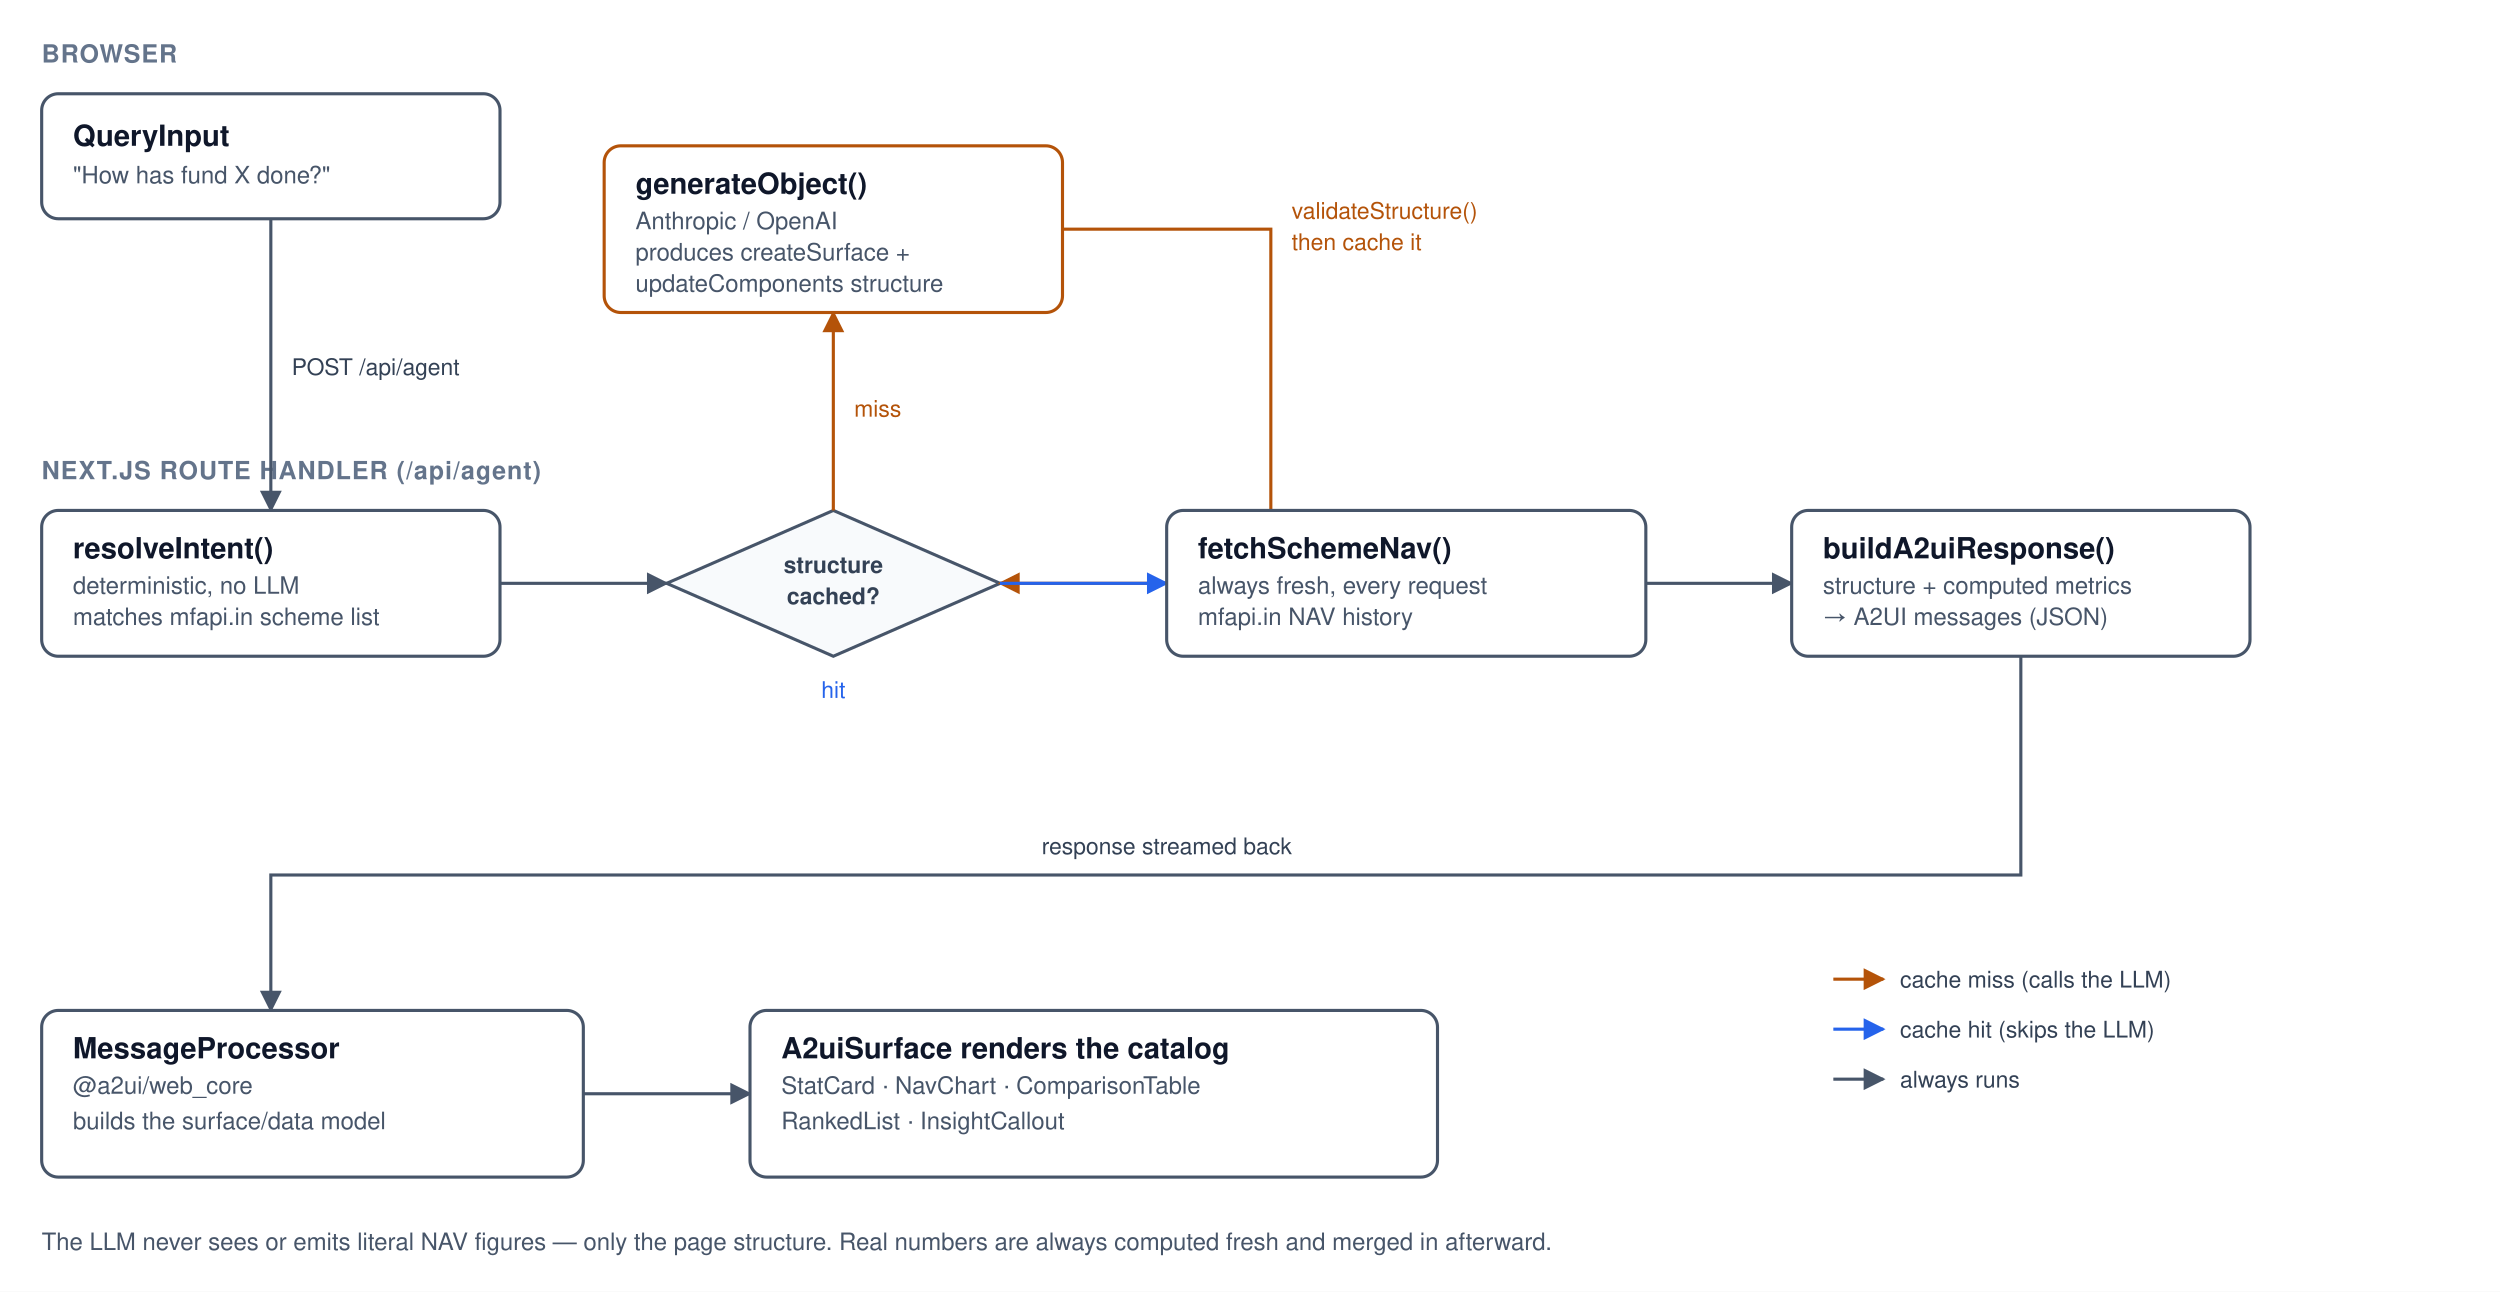
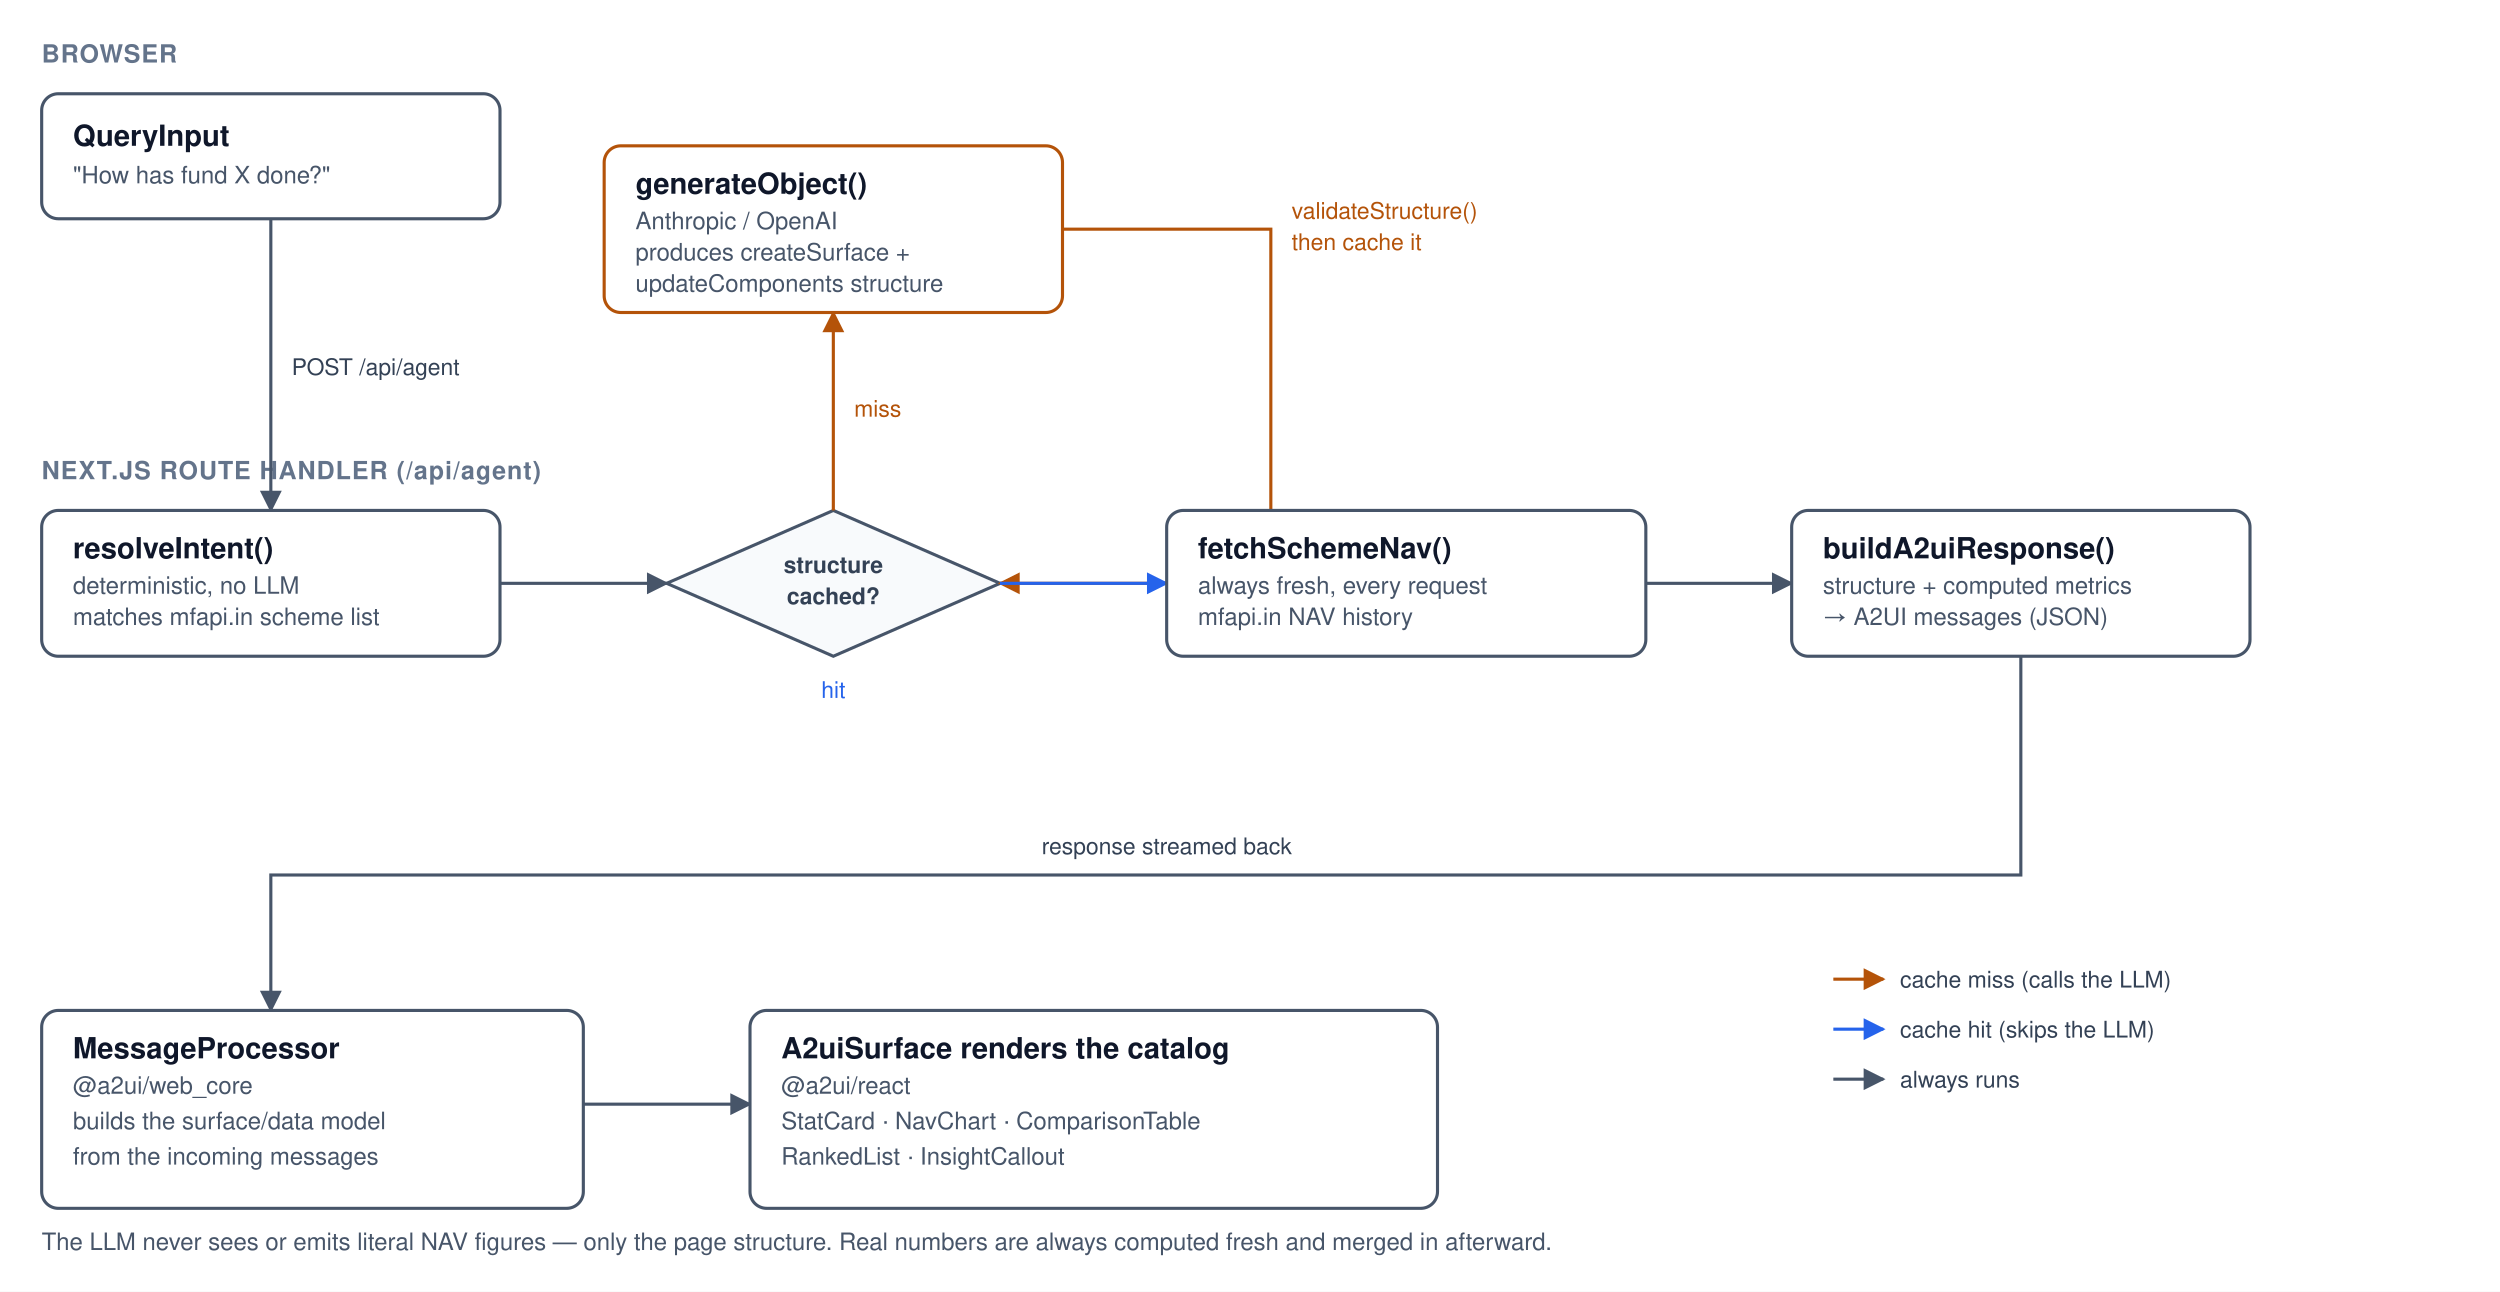
<svg xmlns="http://www.w3.org/2000/svg" viewBox="0 0 1200 620" role="img" aria-label="End-to-end request flow: a browser query resolves intent deterministically, reuses or regenerates a UI structure from an LLM behind a cache, always refetches fresh NAV data, and renders the result through the A2UI catalog.">
  <defs>
    <marker id="arrow" viewBox="0 0 10 10" refX="9" refY="5" markerWidth="7" markerHeight="7" orient="auto-start-reverse">
      <path d="M0,0 L10,5 L0,10 z" fill="#475569" />
    </marker>
    <marker id="arrowBlue" viewBox="0 0 10 10" refX="9" refY="5" markerWidth="7" markerHeight="7" orient="auto-start-reverse">
      <path d="M0,0 L10,5 L0,10 z" fill="#2563eb" />
    </marker>
    <marker id="arrowAmber" viewBox="0 0 10 10" refX="9" refY="5" markerWidth="7" markerHeight="7" orient="auto-start-reverse">
      <path d="M0,0 L10,5 L0,10 z" fill="#b45309" />
    </marker>
  </defs>
  <rect x="0" y="0" width="1200" height="620" fill="#ffffff" />
  <text x="20" y="30" font-family="-apple-system, Helvetica, Arial, sans-serif" font-size="12" font-weight="700" fill="#64748b" letter-spacing="0.04em">BROWSER</text>
  <text x="20" y="230" font-family="-apple-system, Helvetica, Arial, sans-serif" font-size="12" font-weight="700" fill="#64748b" letter-spacing="0.04em">NEXT.JS ROUTE HANDLER (/api/agent)</text>
  <text x="20" y="500" font-family="-apple-system, Helvetica, Arial, sans-serif" font-size="12" font-weight="700" fill="#64748b" letter-spacing="0.04em">BROWSER (RENDER)</text>
  <rect x="20" y="45" width="220" height="60" rx="8" fill="#ffffff" stroke="#475569" stroke-width="1.5" />
  <text x="35" y="70" font-family="-apple-system, Helvetica, Arial, sans-serif" font-size="14" font-weight="600" fill="#0f172a">QueryInput</text>
  <text x="35" y="88" font-family="-apple-system, Helvetica, Arial, sans-serif" font-size="11.5" fill="#475569">"How has fund X done?"</text>
  <path d="M130,105 L130,245" stroke="#475569" stroke-width="1.5" fill="none" marker-end="url(#arrow)" />
  <text x="140" y="180" font-family="-apple-system, Helvetica, Arial, sans-serif" font-size="11" fill="#334155">POST /api/agent</text>
  <rect x="20" y="245" width="220" height="70" rx="8" fill="#ffffff" stroke="#475569" stroke-width="1.5" />
  <text x="35" y="268" font-family="-apple-system, Helvetica, Arial, sans-serif" font-size="14" font-weight="600" fill="#0f172a">resolveIntent()</text>
  <text x="35" y="285" font-family="-apple-system, Helvetica, Arial, sans-serif" font-size="11.5" fill="#475569">deterministic, no LLM</text>
  <text x="35" y="300" font-family="-apple-system, Helvetica, Arial, sans-serif" font-size="11.5" fill="#475569">matches mfapi.in scheme list</text>
  <path d="M240,280 L320,280" stroke="#475569" stroke-width="1.5" fill="none" marker-end="url(#arrow)" />
  <polygon points="400,245 480,280 400,315 320,280" fill="#f8fafc" stroke="#475569" stroke-width="1.5" />
  <text x="400" y="275" text-anchor="middle" font-family="-apple-system, Helvetica, Arial, sans-serif" font-size="11" font-weight="600" fill="#334155">structure</text>
  <text x="400" y="290" text-anchor="middle" font-family="-apple-system, Helvetica, Arial, sans-serif" font-size="11" font-weight="600" fill="#334155">cached?</text>
  <path d="M400,245 L400,150" stroke="#b45309" stroke-width="1.5" fill="none" marker-end="url(#arrowAmber)" />
  <text x="410" y="200" font-family="-apple-system, Helvetica, Arial, sans-serif" font-size="11" fill="#b45309">miss</text>
  <rect x="290" y="70" width="220" height="80" rx="8" fill="#ffffff" stroke="#b45309" stroke-width="1.5" />
  <text x="305" y="93" font-family="-apple-system, Helvetica, Arial, sans-serif" font-size="14" font-weight="600" fill="#0f172a">generateObject()</text>
  <text x="305" y="110" font-family="-apple-system, Helvetica, Arial, sans-serif" font-size="11.5" fill="#475569">Anthropic / OpenAI</text>
  <text x="305" y="125" font-family="-apple-system, Helvetica, Arial, sans-serif" font-size="11.5" fill="#475569">produces createSurface +</text>
  <text x="305" y="140" font-family="-apple-system, Helvetica, Arial, sans-serif" font-size="11.5" fill="#475569">updateComponents structure</text>
  <path d="M510,110 L610,110 L610,280 L480,280" stroke="#b45309" stroke-width="1.5" fill="none" marker-end="url(#arrowAmber)" />
  <text x="620" y="105" font-family="-apple-system, Helvetica, Arial, sans-serif" font-size="11" fill="#b45309">validateStructure()</text>
  <text x="620" y="120" font-family="-apple-system, Helvetica, Arial, sans-serif" font-size="11" fill="#b45309">then cache it</text>
  <text x="400" y="335" text-anchor="middle" font-family="-apple-system, Helvetica, Arial, sans-serif" font-size="11" fill="#2563eb">hit</text>
  <path d="M480,280 L560,280" stroke="#2563eb" stroke-width="1.5" fill="none" marker-end="url(#arrowBlue)" />
  <rect x="560" y="245" width="230" height="70" rx="8" fill="#ffffff" stroke="#475569" stroke-width="1.5" />
  <text x="575" y="268" font-family="-apple-system, Helvetica, Arial, sans-serif" font-size="14" font-weight="600" fill="#0f172a">fetchSchemeNav()</text>
  <text x="575" y="285" font-family="-apple-system, Helvetica, Arial, sans-serif" font-size="11.5" fill="#475569">always fresh, every request</text>
  <text x="575" y="300" font-family="-apple-system, Helvetica, Arial, sans-serif" font-size="11.5" fill="#475569">mfapi.in NAV history</text>
  <path d="M790,280 L860,280" stroke="#475569" stroke-width="1.5" fill="none" marker-end="url(#arrow)" />
  <rect x="860" y="245" width="220" height="70" rx="8" fill="#ffffff" stroke="#475569" stroke-width="1.5" />
  <text x="875" y="268" font-family="-apple-system, Helvetica, Arial, sans-serif" font-size="14" font-weight="600" fill="#0f172a">buildA2uiResponse()</text>
  <text x="875" y="285" font-family="-apple-system, Helvetica, Arial, sans-serif" font-size="11.5" fill="#475569">structure + computed metrics</text>
  <text x="875" y="300" font-family="-apple-system, Helvetica, Arial, sans-serif" font-size="11.5" fill="#475569">→ A2UI messages (JSON)</text>
  <path d="M970,315 L970,420 L130,420 L130,485" stroke="#475569" stroke-width="1.5" fill="none" marker-end="url(#arrow)" />
  <text x="500" y="410" font-family="-apple-system, Helvetica, Arial, sans-serif" font-size="11" fill="#334155">response streamed back</text>
-   <rect x="20" y="485" width="260" height="80" rx="8" fill="#ffffff" stroke="#475569" stroke-width="1.5" />
+   <rect x="20" y="485" width="260" height="95" rx="8" fill="#ffffff" stroke="#475569" stroke-width="1.5" />
  <text x="35" y="508" font-family="-apple-system, Helvetica, Arial, sans-serif" font-size="14" font-weight="600" fill="#0f172a">MessageProcessor</text>
  <text x="35" y="525" font-family="-apple-system, Helvetica, Arial, sans-serif" font-size="11.5" fill="#475569">@a2ui/web_core</text>
  <text x="35" y="542" font-family="-apple-system, Helvetica, Arial, sans-serif" font-size="11.5" fill="#475569">builds the surface/data model</text>
-   <path d="M280,525 L360,525" stroke="#475569" stroke-width="1.5" fill="none" marker-end="url(#arrow)" />
-   <rect x="360" y="485" width="330" height="80" rx="8" fill="#ffffff" stroke="#475569" stroke-width="1.5" />
+   <text x="35" y="559" font-family="-apple-system, Helvetica, Arial, sans-serif" font-size="11.5" fill="#475569">from the incoming messages</text>
+   <path d="M280,530 L360,530" stroke="#475569" stroke-width="1.5" fill="none" marker-end="url(#arrow)" />
+   <rect x="360" y="485" width="330" height="95" rx="8" fill="#ffffff" stroke="#475569" stroke-width="1.5" />
  <text x="375" y="508" font-family="-apple-system, Helvetica, Arial, sans-serif" font-size="14" font-weight="600" fill="#0f172a">A2uiSurface renders the catalog</text>
-   <text x="375" y="525" font-family="-apple-system, Helvetica, Arial, sans-serif" font-size="11.5" fill="#475569">StatCard · NavChart · ComparisonTable</text>
-   <text x="375" y="542" font-family="-apple-system, Helvetica, Arial, sans-serif" font-size="11.5" fill="#475569">RankedList · InsightCallout</text>
+   <text x="375" y="525" font-family="-apple-system, Helvetica, Arial, sans-serif" font-size="11.5" fill="#475569">@a2ui/react</text>
+   <text x="375" y="542" font-family="-apple-system, Helvetica, Arial, sans-serif" font-size="11.5" fill="#475569">StatCard · NavChart · ComparisonTable</text>
+   <text x="375" y="559" font-family="-apple-system, Helvetica, Arial, sans-serif" font-size="11.5" fill="#475569">RankedList · InsightCallout</text>
  <g transform="translate(880,470)">
    <line x1="0" y1="0" x2="24" y2="0" stroke="#b45309" stroke-width="1.5" marker-end="url(#arrowAmber)" />
    <text x="32" y="4" font-family="-apple-system, Helvetica, Arial, sans-serif" font-size="11" fill="#334155">cache miss (calls the LLM)</text>
    <line x1="0" y1="24" x2="24" y2="24" stroke="#2563eb" stroke-width="1.5" marker-end="url(#arrowBlue)" />
    <text x="32" y="28" font-family="-apple-system, Helvetica, Arial, sans-serif" font-size="11" fill="#334155">cache hit (skips the LLM)</text>
    <line x1="0" y1="48" x2="24" y2="48" stroke="#475569" stroke-width="1.5" marker-end="url(#arrow)" />
    <text x="32" y="52" font-family="-apple-system, Helvetica, Arial, sans-serif" font-size="11" fill="#334155">always runs</text>
  </g>
  <text x="20" y="600" font-family="-apple-system, Helvetica, Arial, sans-serif" font-size="11.5" fill="#475569">The LLM never sees or emits literal NAV figures — only the page structure. Real numbers are always computed fresh and merged in afterward.</text>
</svg>
